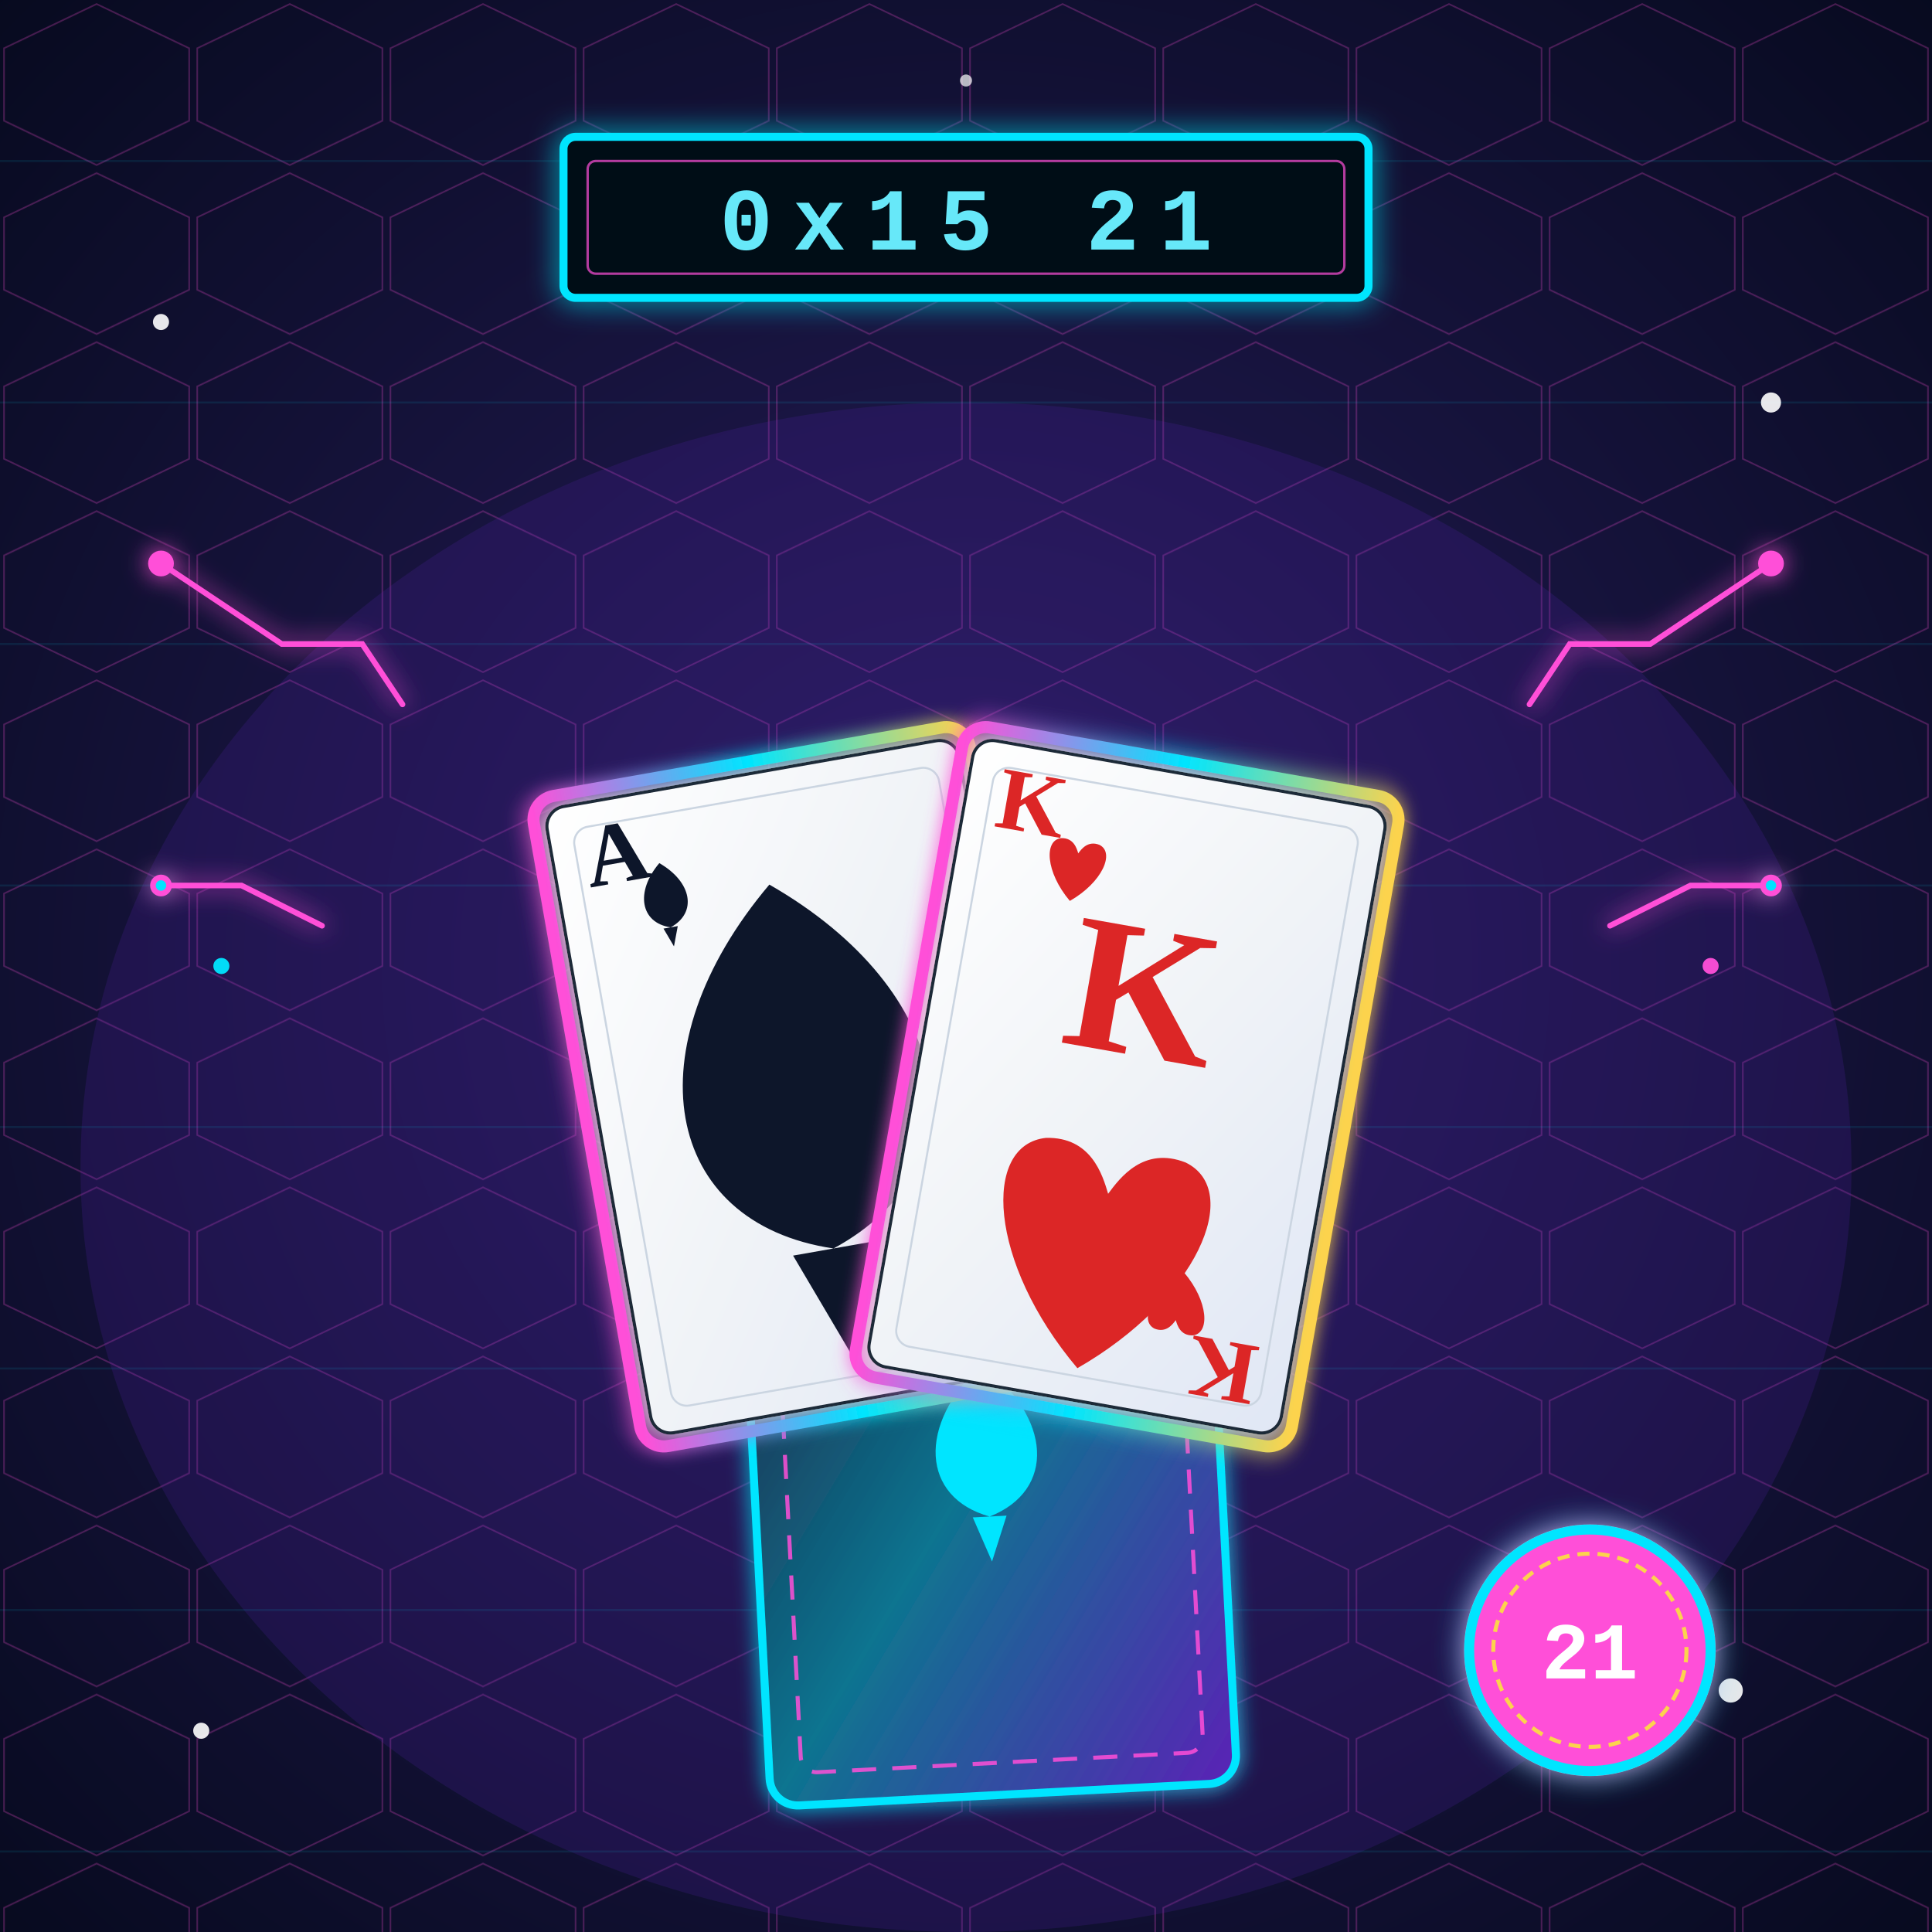
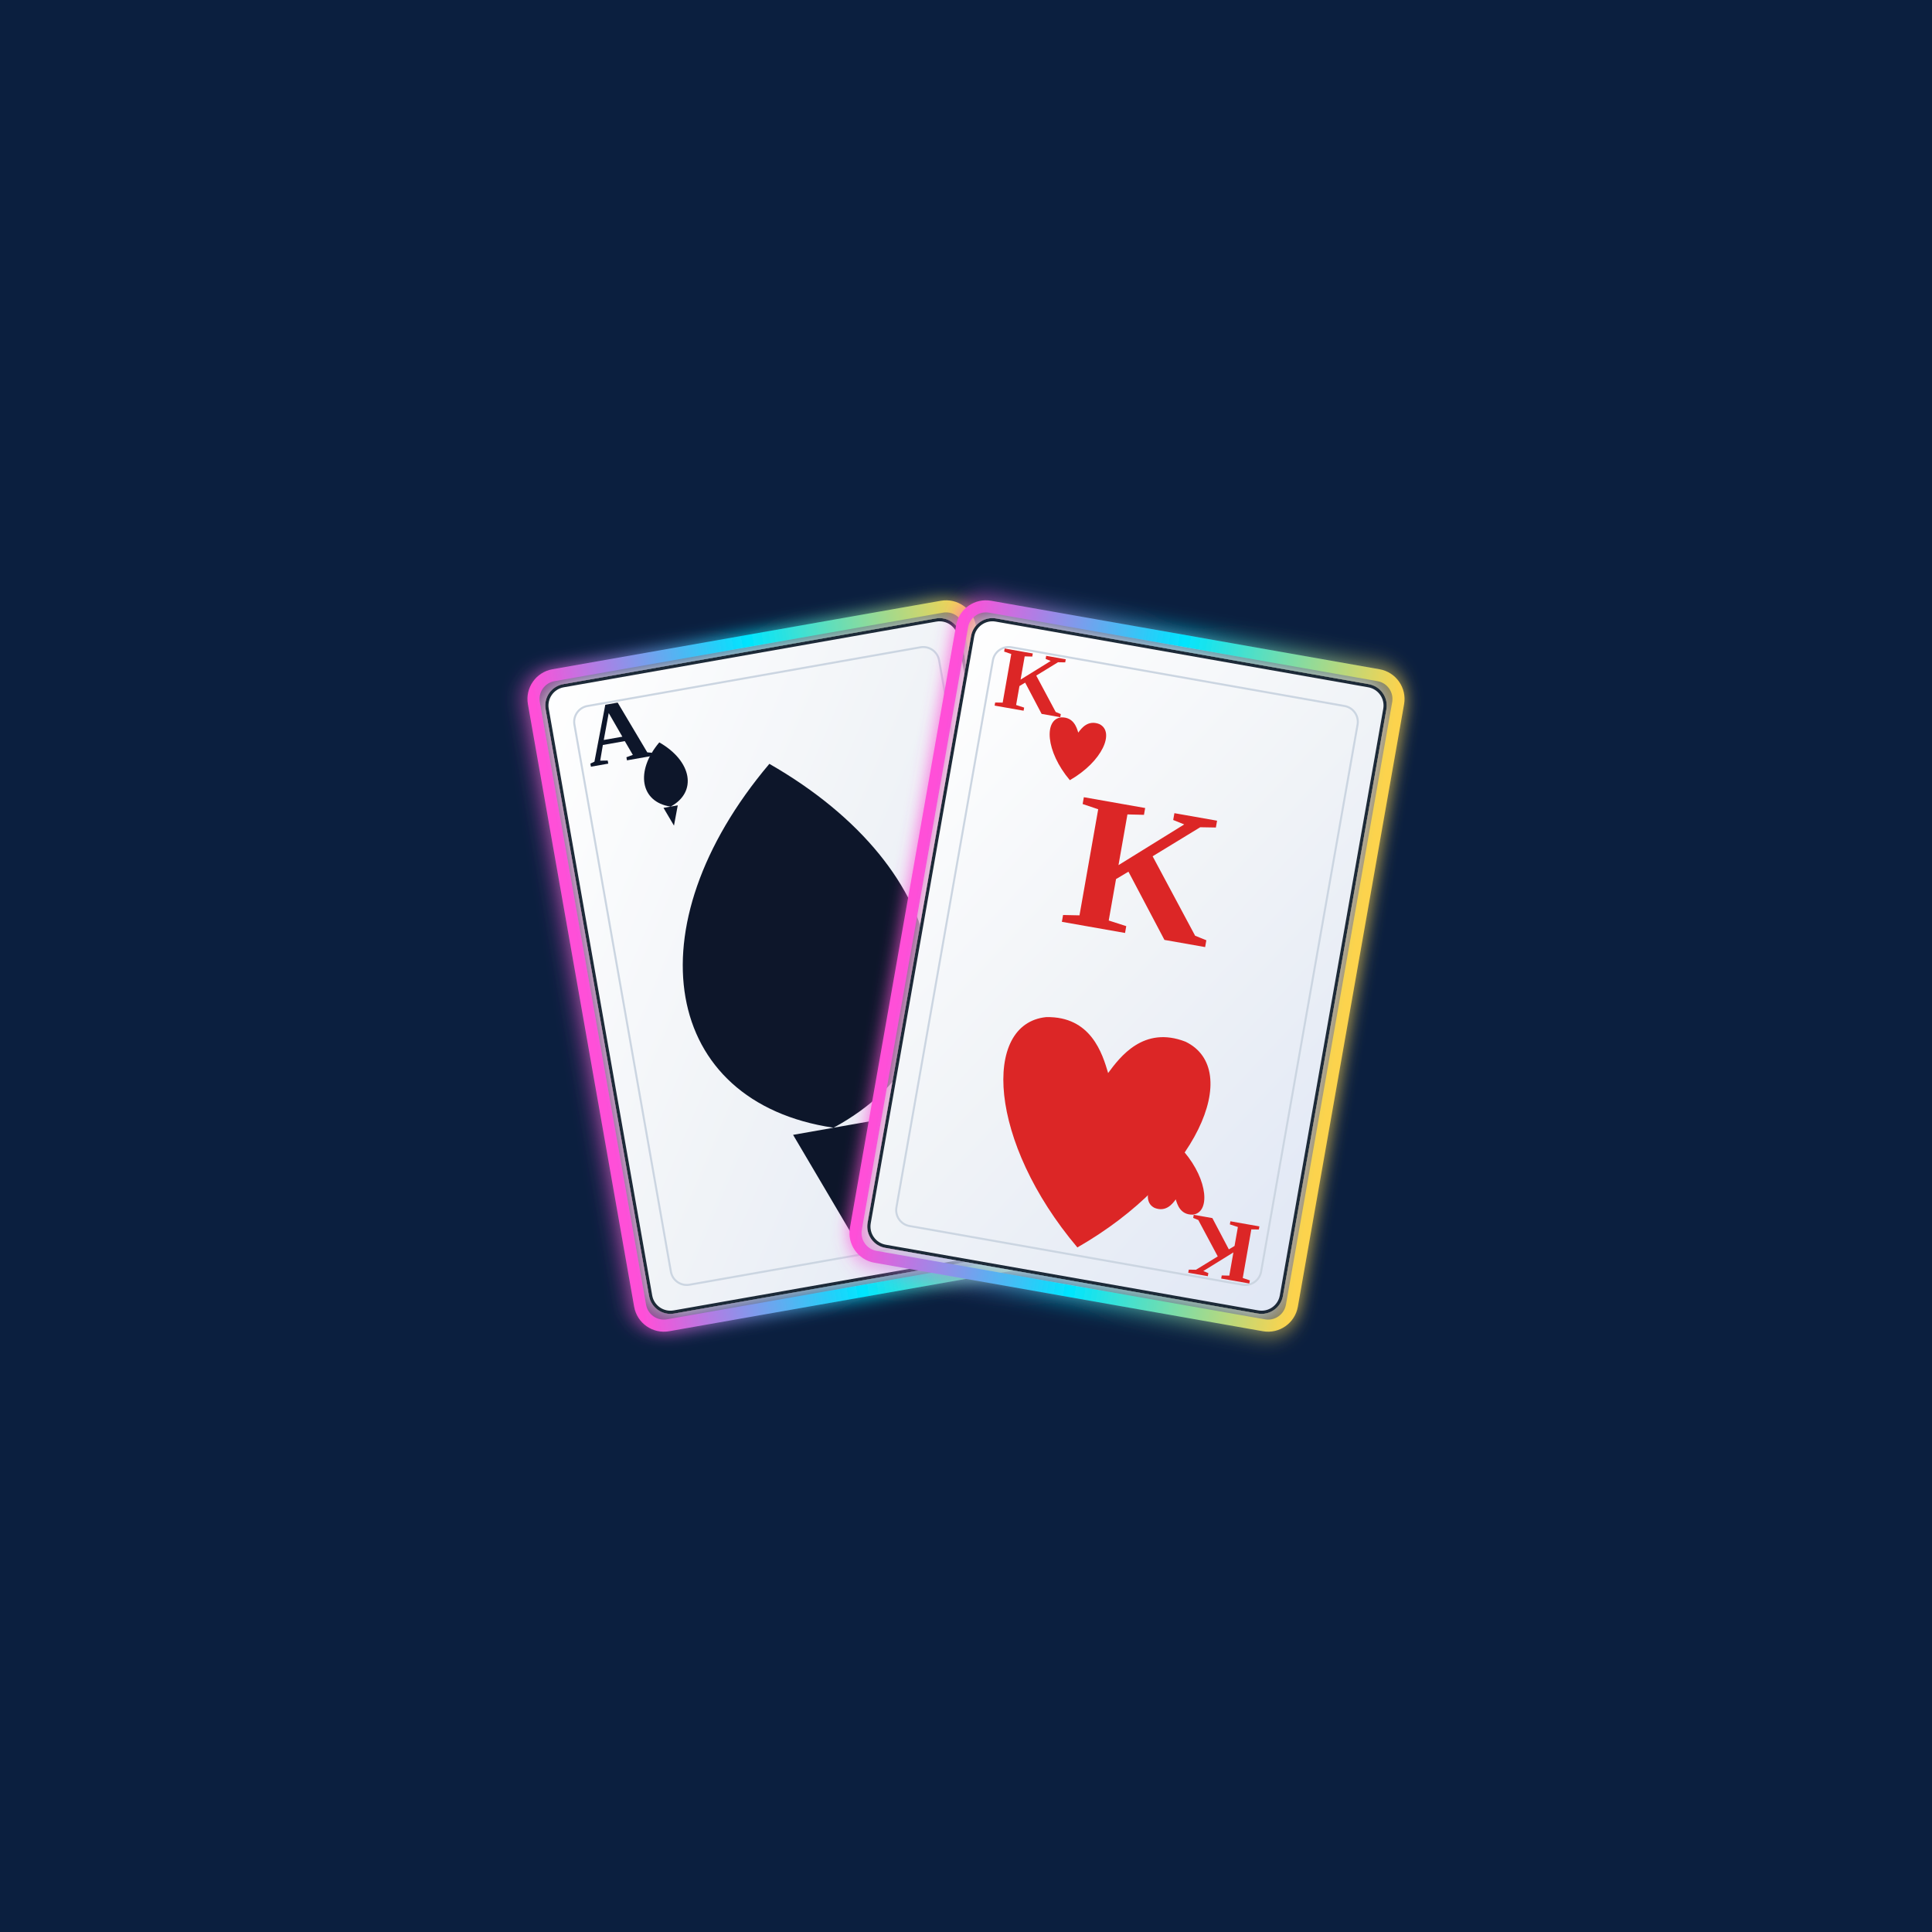
- <svg xmlns="http://www.w3.org/2000/svg" viewBox="0 0 480 480" role="img" aria-label="Cyberpunk Blackjack — Ace of Spades and King of Hearts face-up on a neon hex-grid backdrop with a digital score readout">
+ <svg xmlns="http://www.w3.org/2000/svg" viewBox="0 0 480 480" role="img" aria-label="Blackjack — Ace of Spades and King of Hearts face-up, vertically centered">
  <defs>
    <filter id="neonGlow" x="-15%" y="-15%" width="130%" height="130%">
      <feGaussianBlur in="SourceGraphic" stdDeviation="2.5" result="glow" />
      <feMerge>
        <feMergeNode in="glow" />
        <feMergeNode in="SourceGraphic" />
      </feMerge>
    </filter>
-     <filter id="bigGlow" x="-25%" y="-25%" width="150%" height="150%">
-       <feGaussianBlur in="SourceGraphic" stdDeviation="3.5" result="glow" />
-       <feMerge>
-         <feMergeNode in="glow" />
-         <feMergeNode in="SourceGraphic" />
-       </feMerge>
-     </filter>
-     <filter id="hotGlow" x="-30%" y="-30%" width="160%" height="160%">
-       <feGaussianBlur in="SourceGraphic" stdDeviation="3" result="glow" />
-       <feMerge>
-         <feMergeNode in="glow" />
-         <feMergeNode in="SourceGraphic" />
-       </feMerge>
-     </filter>
-     <radialGradient id="bg" cx="50%" cy="50%" r="80%">
-       <stop offset="0%" stop-color="#261c5b" />
-       <stop offset="100%" stop-color="#030817" />
-     </radialGradient>
-     <pattern id="hexGrid" x="0" y="0" width="48" height="42" patternUnits="userSpaceOnUse">
-       <polygon points="24,1 47,12 47,30 24,41 1,30 1,12" fill="none" stroke="#ff4fd8" stroke-width="0.4" opacity="0.25" />
-     </pattern>
    <linearGradient id="cardFace" x1="0" y1="0" x2="1" y2="1">
      <stop offset="0%" stop-color="#ffffff" />
      <stop offset="50%" stop-color="#f0f3f7" />
      <stop offset="100%" stop-color="#e0e7f5" />
    </linearGradient>
    <linearGradient id="cardEdge" x1="0" y1="0" x2="1" y2="0">
      <stop offset="0%" stop-color="#ff4fd8" />
      <stop offset="50%" stop-color="#00e5ff" />
      <stop offset="100%" stop-color="#fcd34d" />
    </linearGradient>
-     <linearGradient id="cardBack" x1="0" y1="0" x2="1" y2="1">
-       <stop offset="0%" stop-color="#1a1a3a" />
-       <stop offset="50%" stop-color="#0e7490" />
-       <stop offset="100%" stop-color="#5b21b6" />
-     </linearGradient>
  </defs>
-   <rect width="480" height="480" fill="url(#bg)" />
-   <rect width="480" height="480" fill="url(#hexGrid)" />
-   <ellipse cx="240" cy="290" rx="220" ry="190" fill="#5b21b6" opacity="0.18" />
-   <g opacity="0.09" fill="none" stroke="#00e5ff" stroke-width="0.5">
-     <line x1="0" y1="40" x2="480" y2="40" />
-     <line x1="0" y1="100" x2="480" y2="100" />
-     <line x1="0" y1="160" x2="480" y2="160" />
-     <line x1="0" y1="220" x2="480" y2="220" />
-     <line x1="0" y1="280" x2="480" y2="280" />
-     <line x1="0" y1="340" x2="480" y2="340" />
-     <line x1="0" y1="400" x2="480" y2="400" />
-     <line x1="0" y1="460" x2="480" y2="460" />
-   </g>
-   <g fill="#ffffff">
-     <circle cx="40" cy="80" r="2" opacity="0.9" />
-     <circle cx="440" cy="100" r="2.5" opacity="0.9" />
-     <circle cx="50" cy="430" r="2" opacity="0.9" />
-     <circle cx="430" cy="420" r="3" opacity="0.9" />
-     <circle cx="240" cy="20" r="1.5" opacity="0.7" />
-     <circle cx="55" cy="240" r="2" fill="#00e5ff" opacity="0.95" />
-     <circle cx="425" cy="240" r="2" fill="#ff4fd8" opacity="0.95" />
-   </g>
-   <g transform="translate(240 56)">
-     <rect x="-100" y="-22" width="200" height="40" rx="3" fill="#000816" stroke="#00e5ff" stroke-width="2" filter="url(#bigGlow)" />
-     <rect x="-94" y="-16" width="188" height="28" rx="2" fill="none" stroke="#ff4fd8" stroke-width="0.6" opacity="0.7" />
-     <text x="0" y="6" font-family="'Courier New', Consolas, monospace" font-size="22" font-weight="900" fill="#67e8f9" text-anchor="middle" letter-spacing="5">0x15  21</text>
-   </g>
-   <g stroke="#ff4fd8" stroke-width="1.4" fill="none" stroke-linecap="round" filter="url(#hotGlow)">
-     <polyline points="40,140 70,160 90,160 100,175" />
-     <polyline points="40,220 60,220 80,230" />
-     <polyline points="440,140 410,160 390,160 380,175" />
-     <polyline points="440,220 420,220 400,230" />
-     <circle cx="40" cy="140" r="2.5" fill="#ff4fd8" />
-     <circle cx="40" cy="220" r="2" fill="#00e5ff" />
-     <circle cx="440" cy="140" r="2.5" fill="#ff4fd8" />
-     <circle cx="440" cy="220" r="2" fill="#00e5ff" />
-   </g>
-   <g filter="url(#neonGlow)">
-     <g transform="translate(245 360) rotate(-3)">
-       <rect x="-58" y="-86" width="116" height="172" rx="7" fill="url(#cardBack)" stroke="#00e5ff" stroke-width="2" />
-       <rect x="-50" y="-78" width="100" height="156" rx="4" fill="none" stroke="#ff4fd8" stroke-width="1" opacity="0.85" stroke-dasharray="6 4" />
-       <g transform="scale(1.4)" fill="#00e5ff">
-         <path d="M 0,-15 C -12,-5 -12,8 0,12 C 12,8 12,-5 0,-15 Z M -3,12 L 3,12 L 0,20 Z" />
-       </g>
-     </g>
-   </g>
-   <g transform="translate(200 270) rotate(-10)" filter="url(#neonGlow)">
+   <rect width="480" height="480" fill="#0b1f3f" />
+   <g transform="translate(200 240) rotate(-10)" filter="url(#neonGlow)">
    <rect x="-55" y="-82" width="110" height="164" rx="6" fill="none" stroke="url(#cardEdge)" stroke-width="3" />
    <rect x="-52" y="-79" width="104" height="158" rx="5" fill="url(#cardFace)" stroke="#1f2937" stroke-width="0.8" />
    <rect x="-46" y="-73" width="92" height="146" rx="4" fill="none" stroke="#cbd5e1" stroke-width="0.5" />
    <text x="-44" y="-58" font-family="serif, Georgia, 'Times New Roman'" font-size="22" font-weight="900" fill="#0f172a" text-anchor="start">A</text>
    <g transform="translate(-26 -52) scale(0.6)" fill="#0f172a">
      <path d="M 0,-15 C -12,-5 -12,8 0,12 C 12,8 12,-5 0,-15 Z M -3,12 L 3,12 L 0,20 Z" />
    </g>
    <g transform="rotate(180)">
      <text x="-44" y="-58" font-family="serif, Georgia, 'Times New Roman'" font-size="22" font-weight="900" fill="#0f172a" text-anchor="start">A</text>
      <g transform="translate(-26 -52) scale(0.6)" fill="#0f172a">
        <path d="M 0,-15 C -12,-5 -12,8 0,12 C 12,8 12,-5 0,-15 Z M -3,12 L 3,12 L 0,20 Z" />
      </g>
    </g>
    <g transform="scale(3.4)" fill="#0f172a">
      <path d="M 0,-15 C -12,-5 -12,8 0,12 C 12,8 12,-5 0,-15 Z M -3,12 L 3,12 L 0,20 Z" />
    </g>
  </g>
-   <g transform="translate(280 270) rotate(10)" filter="url(#neonGlow)">
+   <g transform="translate(280 240) rotate(10)" filter="url(#neonGlow)">
    <rect x="-55" y="-82" width="110" height="164" rx="6" fill="none" stroke="url(#cardEdge)" stroke-width="3" />
    <rect x="-52" y="-79" width="104" height="158" rx="5" fill="url(#cardFace)" stroke="#1f2937" stroke-width="0.8" />
    <rect x="-46" y="-73" width="92" height="146" rx="4" fill="none" stroke="#cbd5e1" stroke-width="0.5" />
    <text x="-44" y="-58" font-family="serif, Georgia, 'Times New Roman'" font-size="22" font-weight="900" fill="#dc2626" text-anchor="start">K</text>
    <g transform="translate(-22 -52) scale(0.6)" fill="#dc2626">
      <path d="M 0,15 C -12,5 -15,-8 -8,-10 C -3,-11 -1,-7 0,-5 C 1,-7 3,-11 8,-10 C 15,-8 12,5 0,15 Z" />
    </g>
    <g transform="rotate(180)">
      <text x="-44" y="-58" font-family="serif, Georgia, 'Times New Roman'" font-size="22" font-weight="900" fill="#dc2626" text-anchor="start">K</text>
      <g transform="translate(-22 -52) scale(0.6)" fill="#dc2626">
        <path d="M 0,15 C -12,5 -15,-8 -8,-10 C -3,-11 -1,-7 0,-5 C 1,-7 3,-11 8,-10 C 15,-8 12,5 0,15 Z" />
      </g>
    </g>
    <text x="0" y="-8" font-family="serif, Georgia, 'Times New Roman'" font-size="48" font-weight="900" fill="#dc2626" text-anchor="middle">K</text>
    <g transform="translate(0 38) scale(2.2)" fill="#dc2626">
      <path d="M 0,15 C -12,5 -15,-8 -8,-10 C -3,-11 -1,-7 0,-5 C 1,-7 3,-11 8,-10 C 15,-8 12,5 0,15 Z" />
    </g>
  </g>
-   <g transform="translate(395 410)" filter="url(#bigGlow)">
-     <circle cx="0" cy="0" r="30" fill="#ff4fd8" stroke="#00e5ff" stroke-width="2.5" />
-     <circle cx="0" cy="0" r="24" fill="none" stroke="#fcd34d" stroke-width="1" stroke-dasharray="3 2" />
-     <text x="0" y="7" font-family="'Courier New', Consolas, monospace" font-size="20" font-weight="900" fill="#ffffff" text-anchor="middle">21</text>
-   </g>
</svg>
